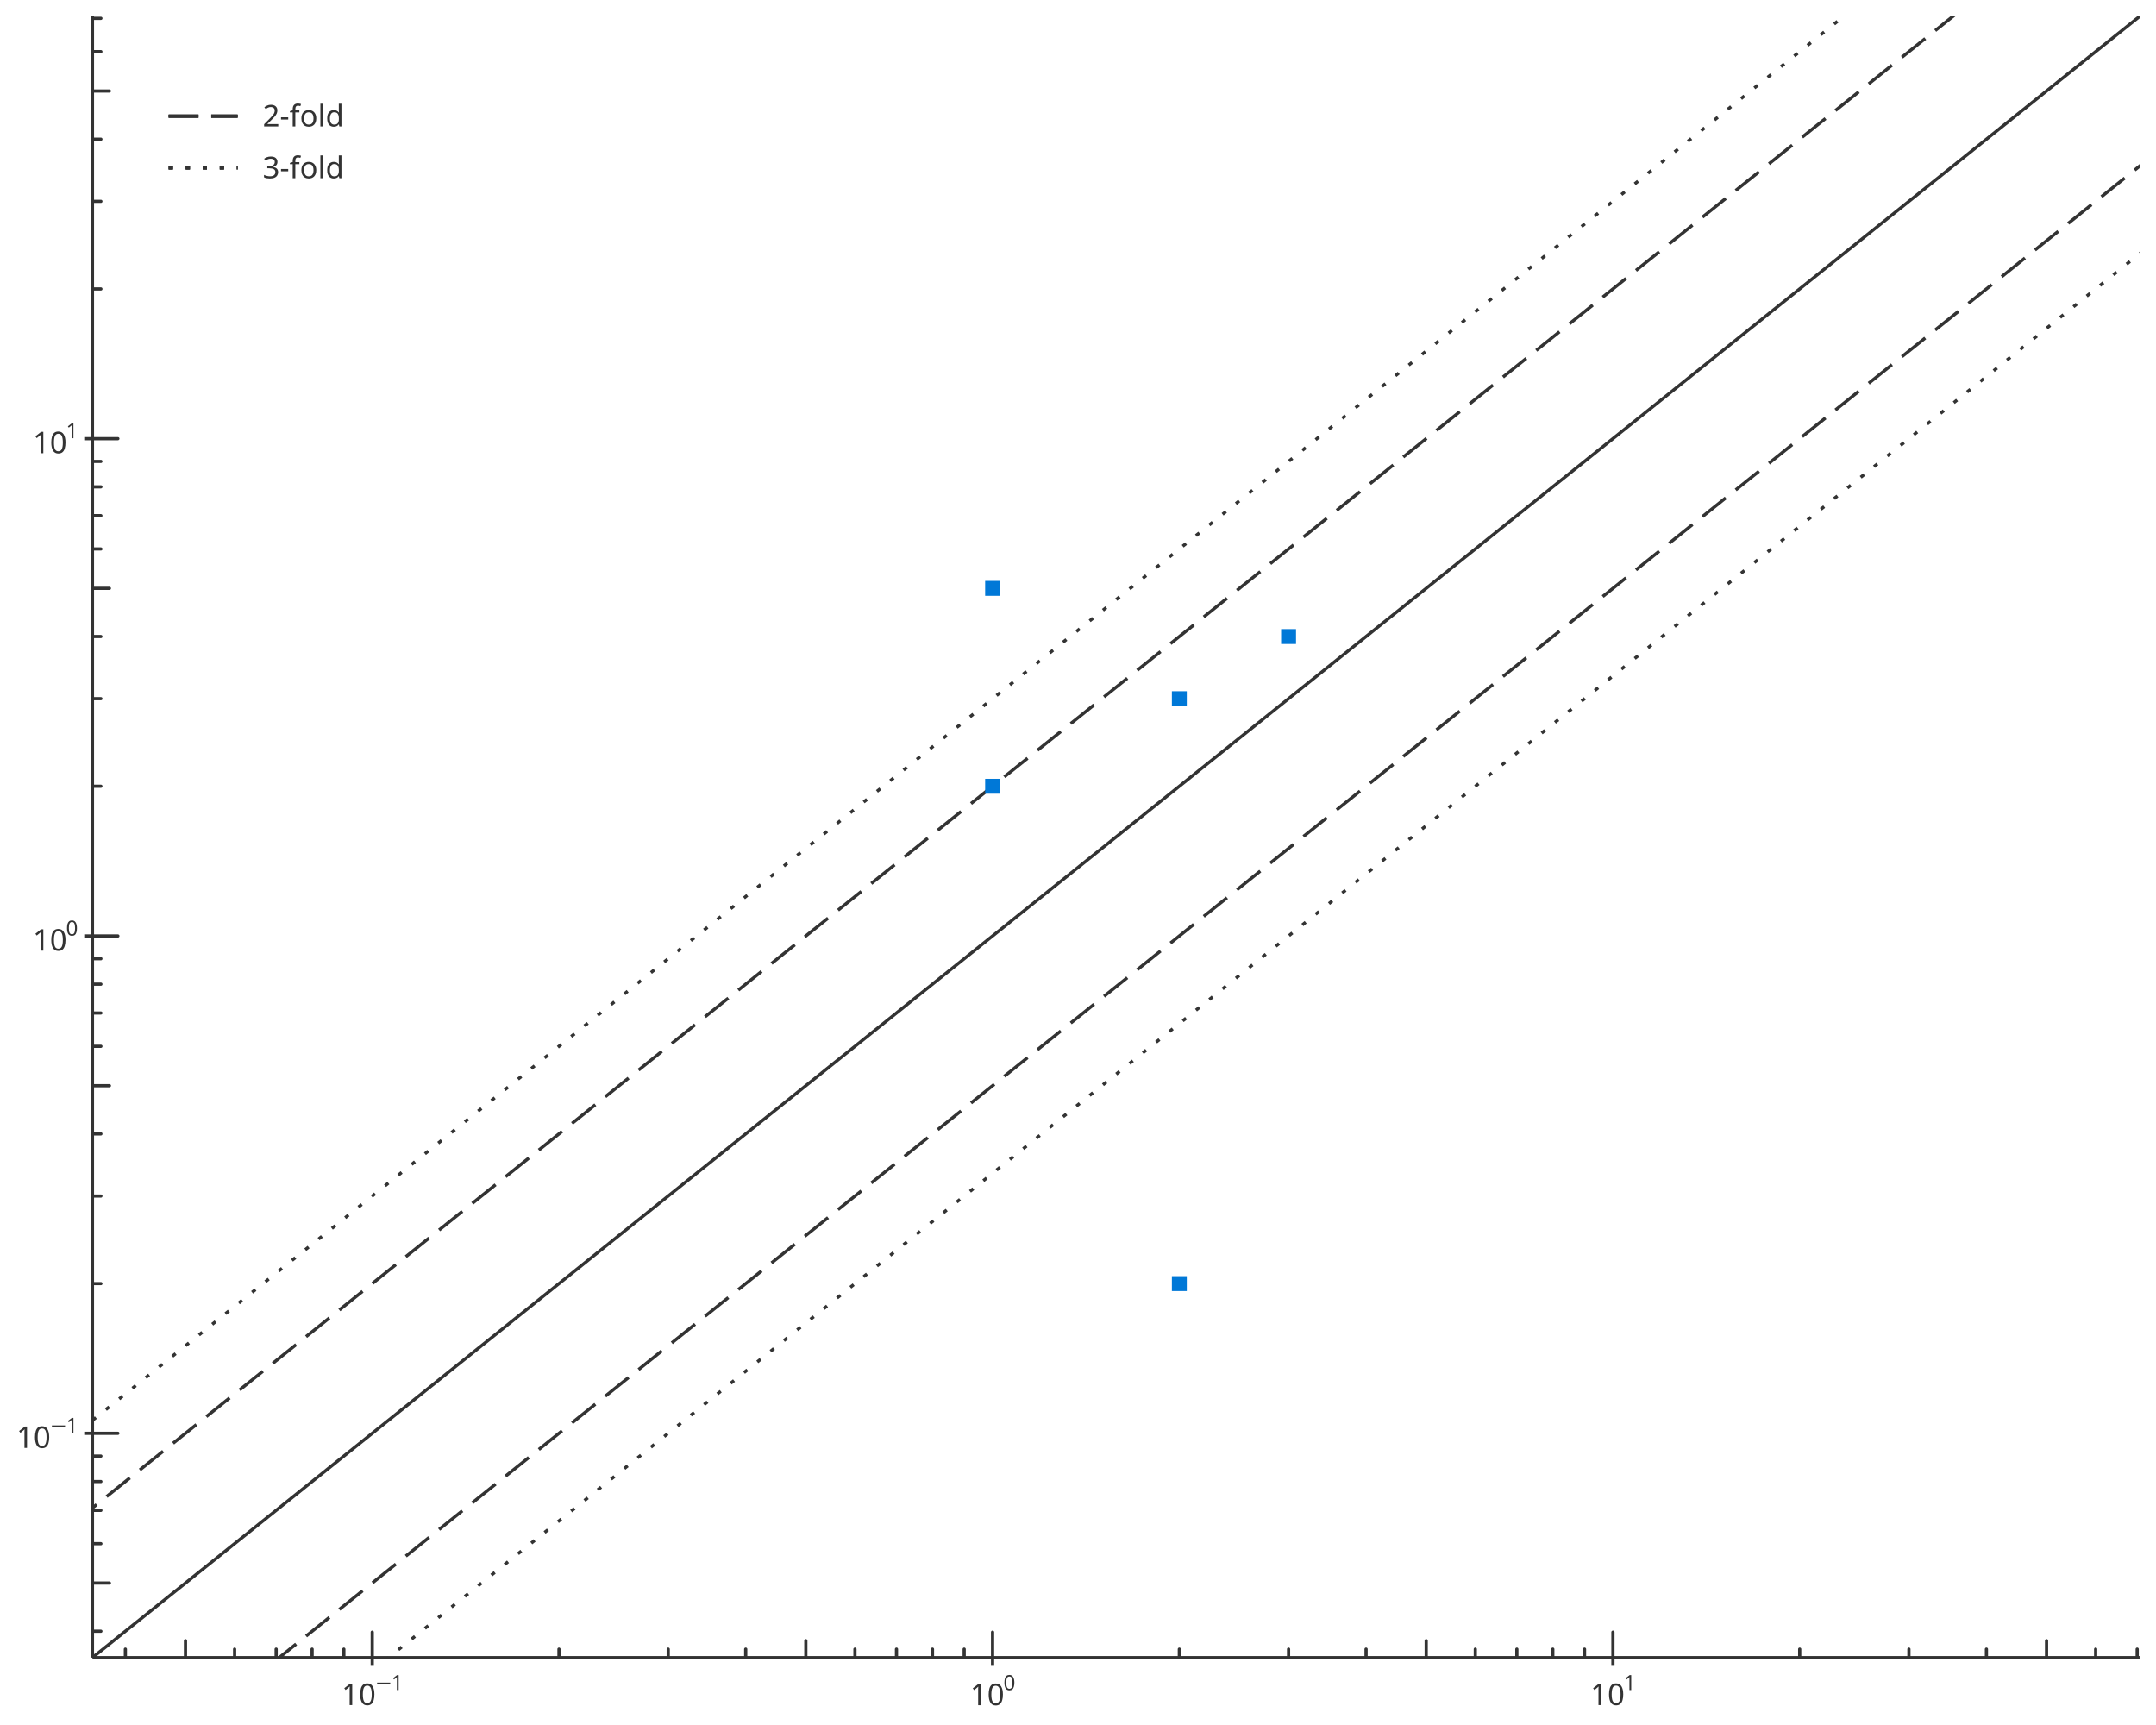
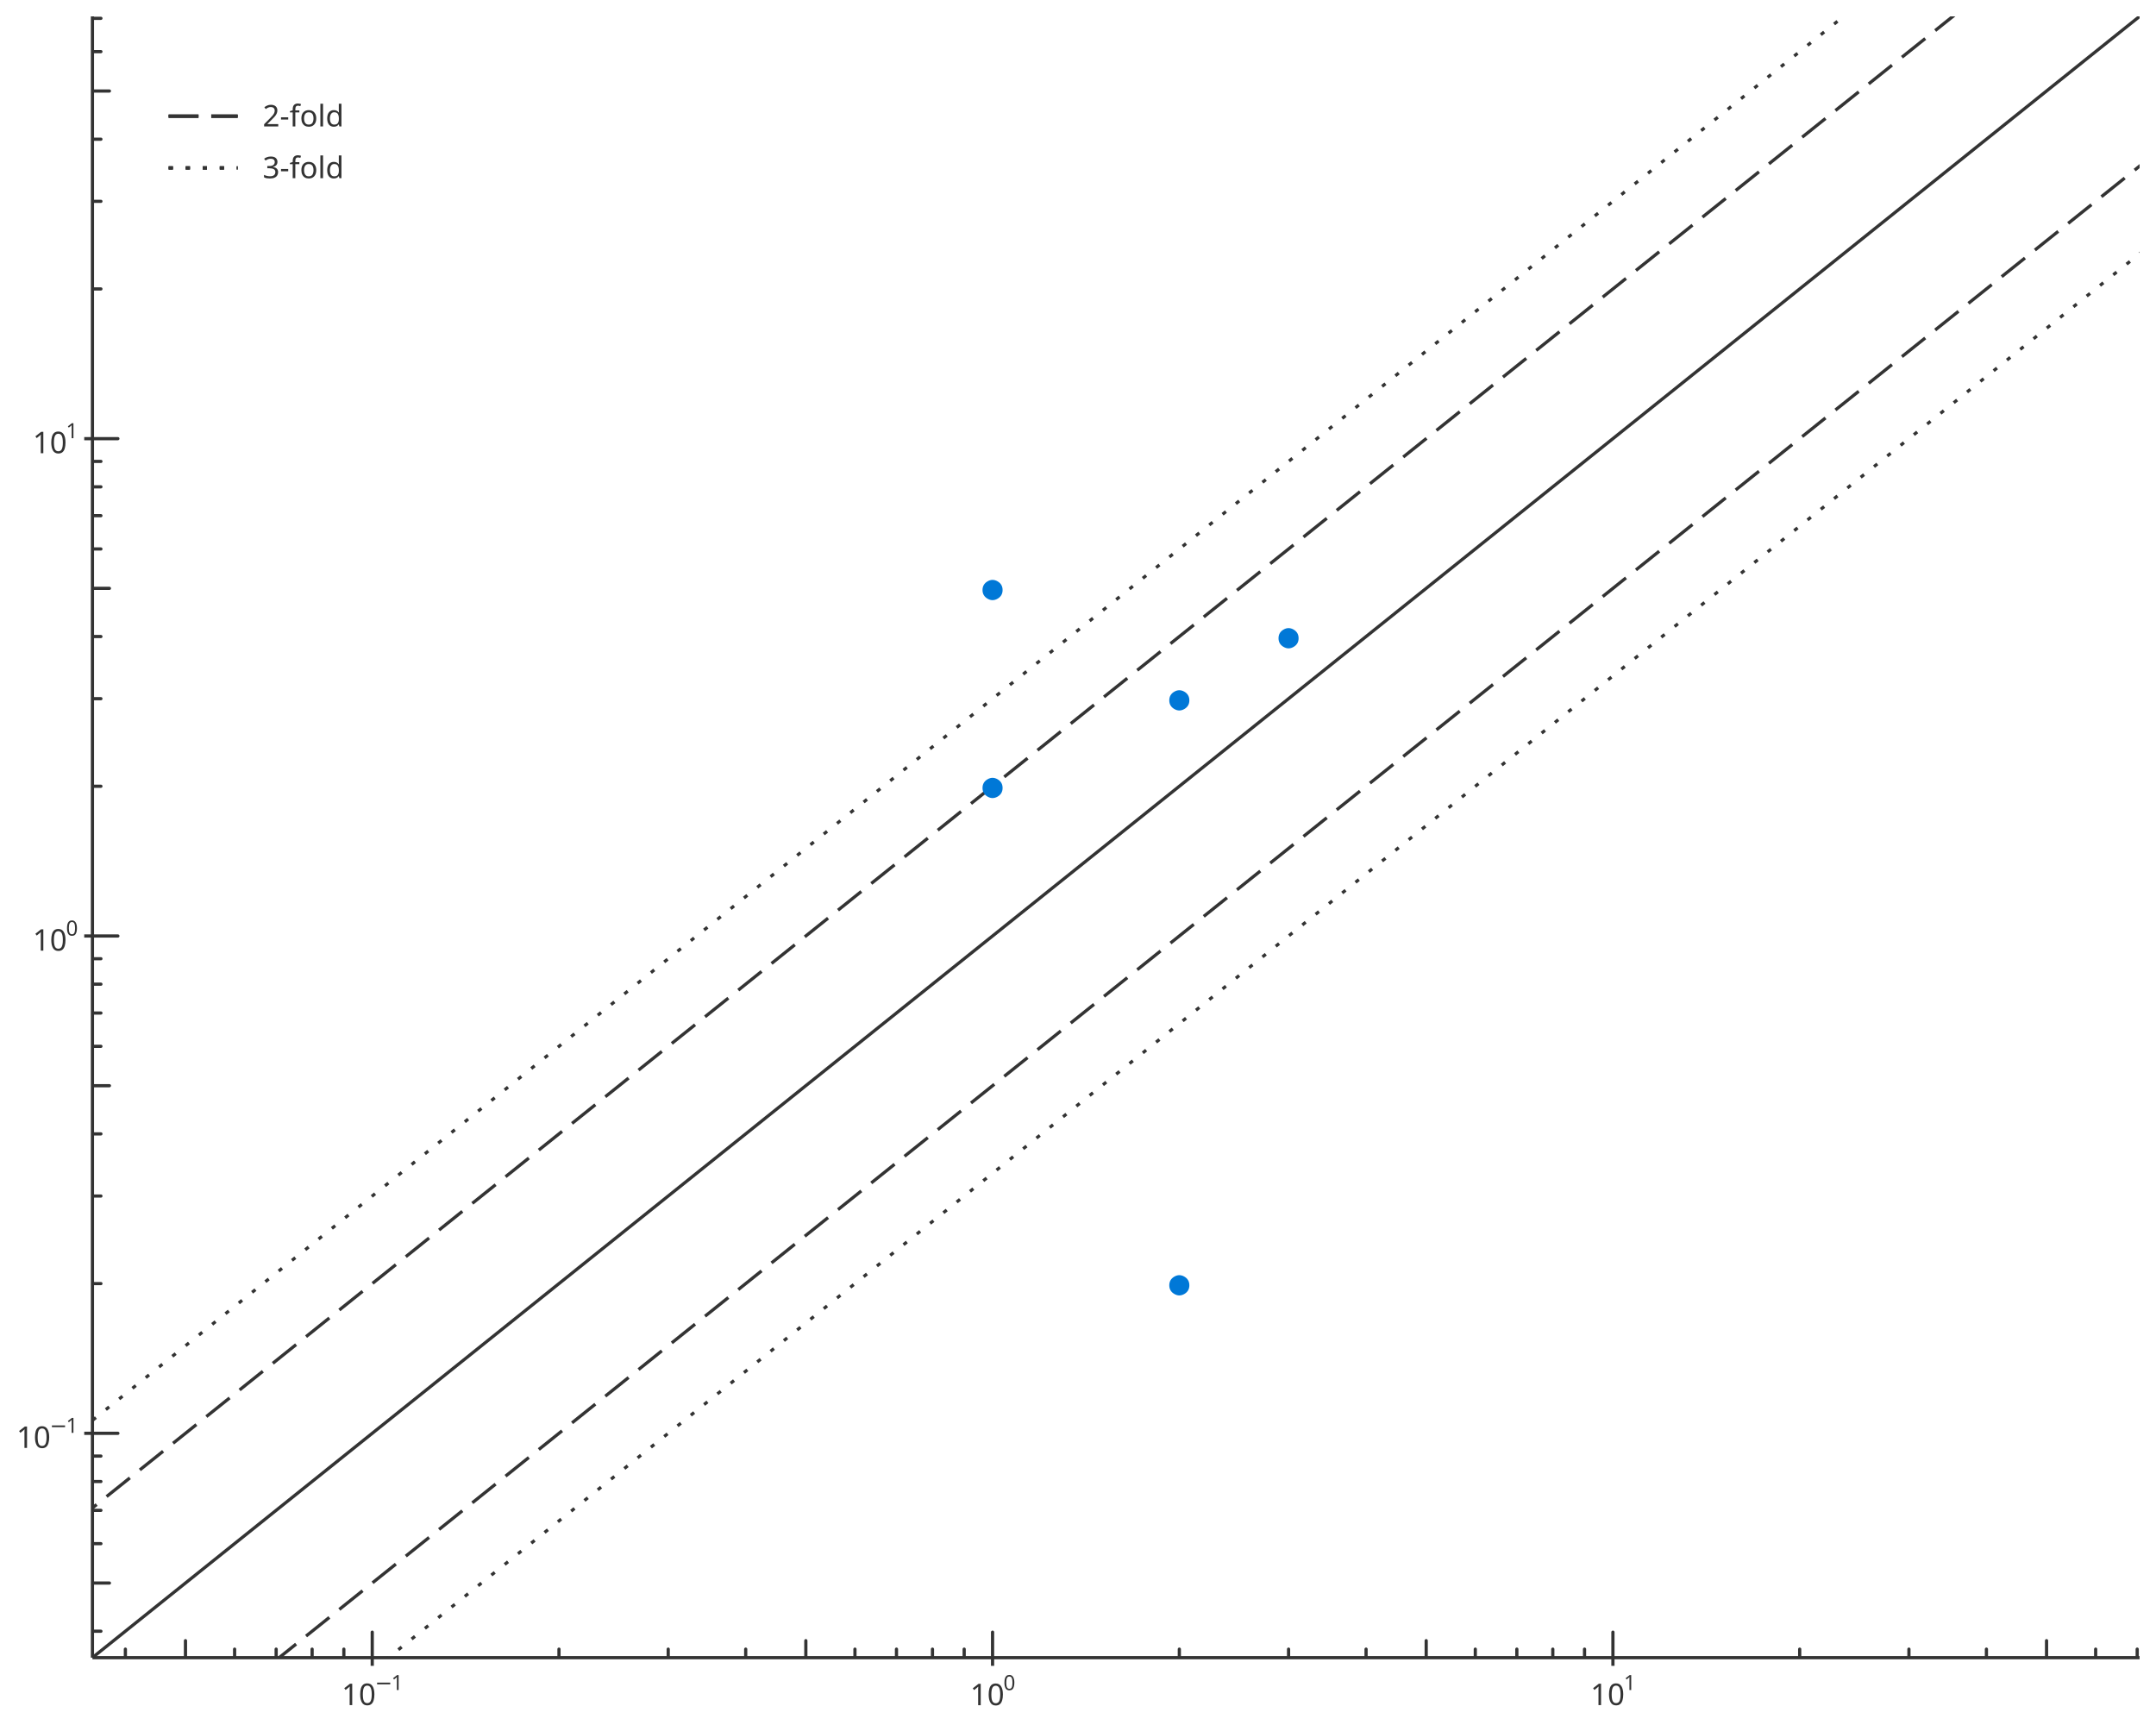
<svg xmlns="http://www.w3.org/2000/svg" class="svglite" data-engine-version="2.0" width="720.00pt" height="576.00pt" viewBox="0 0 720.00 576.00">
  <defs>
    <style type="text/css">
    .svglite line, .svglite polyline, .svglite polygon, .svglite path, .svglite rect, .svglite circle {
      fill: none;
      stroke: #000000;
      stroke-linecap: round;
      stroke-linejoin: round;
      stroke-miterlimit: 10.00;
    }
  </style>
  </defs>
  <rect width="100%" height="100%" style="stroke: none; fill: #FFFFFF;" />
  <defs>
    <clipPath id="cpMC4wMHw3MjAuMDB8MC4wMHw1NzYuMDA=">
      <rect x="0.00" y="0.00" width="720.00" height="576.00" />
    </clipPath>
  </defs>
  <g clip-path="url(#cpMC4wMHw3MjAuMDB8MC4wMHw1NzYuMDA=)">
    <rect x="0.00" y="0.00" width="720.00" height="576.00" style="stroke-width: 1.07; stroke: none; fill: #FFFFFF;" />
  </g>
  <defs>
    <clipPath id="cpMzAuODd8NzE0LjUyfDUuNDh8NTUzLjUx">
      <rect x="30.87" y="5.48" width="683.65" height="548.03" />
    </clipPath>
  </defs>
  <g clip-path="url(#cpMzAuODd8NzE0LjUyfDUuNDh8NTUzLjUx)">
    <rect x="30.87" y="5.48" width="683.65" height="548.03" style="stroke-width: 1.07; stroke: none; fill: #FFFFFF;" />
  </g>
  <g clip-path="url(#cpMC4wMHw3MjAuMDB8MC4wMHw1NzYuMDA=)">
</g>
  <g clip-path="url(#cpMzAuODd8NzE0LjUyfDUuNDh8NTUzLjUx)">
</g>
  <g clip-path="url(#cpMC4wMHw3MjAuMDB8MC4wMHw1NzYuMDA=)">
</g>
  <g clip-path="url(#cpMzAuODd8NzE0LjUyfDUuNDh8NTUzLjUx)">
</g>
  <g clip-path="url(#cpMC4wMHw3MjAuMDB8MC4wMHw1NzYuMDA=)">
</g>
  <g clip-path="url(#cpMzAuODd8NzE0LjUyfDUuNDh8NTUzLjUx)">
</g>
  <g clip-path="url(#cpMC4wMHw3MjAuMDB8MC4wMHw1NzYuMDA=)">
</g>
  <g clip-path="url(#cpMzAuODd8NzE0LjUyfDUuNDh8NTUzLjUx)">
</g>
  <g clip-path="url(#cpMC4wMHw3MjAuMDB8MC4wMHw1NzYuMDA=)">
</g>
  <g clip-path="url(#cpMzAuODd8NzE0LjUyfDUuNDh8NTUzLjUx)">
</g>
  <g clip-path="url(#cpMC4wMHw3MjAuMDB8MC4wMHw1NzYuMDA=)">
</g>
  <g clip-path="url(#cpMzAuODd8NzE0LjUyfDUuNDh8NTUzLjUx)">
</g>
  <g clip-path="url(#cpMC4wMHw3MjAuMDB8MC4wMHw1NzYuMDA=)">
</g>
  <g clip-path="url(#cpMzAuODd8NzE0LjUyfDUuNDh8NTUzLjUx)">
</g>
  <g clip-path="url(#cpMC4wMHw3MjAuMDB8MC4wMHw1NzYuMDA=)">
</g>
  <g clip-path="url(#cpMzAuODd8NzE0LjUyfDUuNDh8NTUzLjUx)">
</g>
  <g clip-path="url(#cpMC4wMHw3MjAuMDB8MC4wMHw1NzYuMDA=)">
</g>
  <g clip-path="url(#cpMzAuODd8NzE0LjUyfDUuNDh8NTUzLjUx)">
</g>
  <g clip-path="url(#cpMC4wMHw3MjAuMDB8MC4wMHw1NzYuMDA=)">
</g>
  <g clip-path="url(#cpMzAuODd8NzE0LjUyfDUuNDh8NTUzLjUx)">
</g>
  <g clip-path="url(#cpMC4wMHw3MjAuMDB8MC4wMHw1NzYuMDA=)">
</g>
  <g clip-path="url(#cpMzAuODd8NzE0LjUyfDUuNDh8NTUzLjUx)">
</g>
  <g clip-path="url(#cpMC4wMHw3MjAuMDB8MC4wMHw1NzYuMDA=)">
</g>
  <g clip-path="url(#cpMzAuODd8NzE0LjUyfDUuNDh8NTUzLjUx)">
</g>
  <g clip-path="url(#cpMC4wMHw3MjAuMDB8MC4wMHw1NzYuMDA=)">
</g>
  <g clip-path="url(#cpMzAuODd8NzE0LjUyfDUuNDh8NTUzLjUx)">
</g>
  <g clip-path="url(#cpMC4wMHw3MjAuMDB8MC4wMHw1NzYuMDA=)">
</g>
  <g clip-path="url(#cpMzAuODd8NzE0LjUyfDUuNDh8NTUzLjUx)">
</g>
  <g clip-path="url(#cpMC4wMHw3MjAuMDB8MC4wMHw1NzYuMDA=)">
</g>
  <g clip-path="url(#cpMzAuODd8NzE0LjUyfDUuNDh8NTUzLjUx)">
</g>
  <g clip-path="url(#cpMC4wMHw3MjAuMDB8MC4wMHw1NzYuMDA=)">
</g>
  <g clip-path="url(#cpMzAuODd8NzE0LjUyfDUuNDh8NTUzLjUx)">
    <line x1="-652.79" y1="1101.53" x2="1398.17" y2="-542.55" style="stroke-width: 1.07; stroke: #333333; stroke-linecap: butt;" />
    <line x1="-652.79" y1="1051.54" x2="1398.17" y2="-592.54" style="stroke-width: 1.07; stroke: #333333; stroke-dasharray: 9.96,4.27; stroke-linecap: butt;" />
    <line x1="-652.79" y1="1151.53" x2="1398.17" y2="-492.56" style="stroke-width: 1.07; stroke: #333333; stroke-dasharray: 9.96,4.27; stroke-linecap: butt;" />
    <line x1="-652.79" y1="1022.30" x2="1398.17" y2="-621.78" style="stroke-width: 1.07; stroke: #333333; stroke-dasharray: 1.42,4.27; stroke-linecap: butt;" />
    <line x1="-652.79" y1="1180.77" x2="1398.17" y2="-463.31" style="stroke-width: 1.07; stroke: #333333; stroke-dasharray: 1.42,4.27; stroke-linecap: butt;" />
    <line x1="331.47" y1="196.46" x2="331.47" y2="196.46" style="stroke-width: 1.07; stroke: #0078D7; stroke-linecap: butt;" />
    <line x1="393.84" y1="428.61" x2="393.84" y2="428.61" style="stroke-width: 1.07; stroke: #0078D7; stroke-linecap: butt;" />
    <line x1="331.47" y1="262.54" x2="331.47" y2="262.54" style="stroke-width: 1.07; stroke: #0078D7; stroke-linecap: butt;" />
    <line x1="393.84" y1="233.30" x2="393.84" y2="233.30" style="stroke-width: 1.07; stroke: #0078D7; stroke-linecap: butt;" />
    <line x1="430.32" y1="212.55" x2="430.32" y2="212.55" style="stroke-width: 1.07; stroke: #0078D7; stroke-linecap: butt;" />
    <line x1="331.47" y1="196.46" x2="331.47" y2="196.46" style="stroke-width: 1.07; stroke: #0078D7; stroke-linecap: butt;" />
    <line x1="393.84" y1="428.61" x2="393.84" y2="428.61" style="stroke-width: 1.07; stroke: #0078D7; stroke-linecap: butt;" />
    <line x1="331.47" y1="262.54" x2="331.47" y2="262.54" style="stroke-width: 1.07; stroke: #0078D7; stroke-linecap: butt;" />
    <line x1="393.84" y1="233.30" x2="393.84" y2="233.30" style="stroke-width: 1.07; stroke: #0078D7; stroke-linecap: butt;" />
    <line x1="430.32" y1="212.55" x2="430.32" y2="212.55" style="stroke-width: 1.07; stroke: #0078D7; stroke-linecap: butt;" />
    <text x="331.47" y="196.70" text-anchor="middle" style="font-size: 0.94px; fill: #0078D7; font-family: sans;" textLength="0.25px" lengthAdjust="spacingAndGlyphs">|</text>
    <text x="393.84" y="428.86" text-anchor="middle" style="font-size: 0.94px; fill: #0078D7; font-family: sans;" textLength="0.25px" lengthAdjust="spacingAndGlyphs">|</text>
    <text x="331.47" y="262.79" text-anchor="middle" style="font-size: 0.94px; fill: #0078D7; font-family: sans;" textLength="0.25px" lengthAdjust="spacingAndGlyphs">|</text>
    <text x="393.84" y="233.54" text-anchor="middle" style="font-size: 0.94px; fill: #0078D7; font-family: sans;" textLength="0.25px" lengthAdjust="spacingAndGlyphs">|</text>
    <text x="430.32" y="212.79" text-anchor="middle" style="font-size: 0.94px; fill: #0078D7; font-family: sans;" textLength="0.25px" lengthAdjust="spacingAndGlyphs">|</text>
    <text x="331.47" y="196.70" text-anchor="middle" style="font-size: 0.94px; fill: #0078D7; font-family: sans;" textLength="0.25px" lengthAdjust="spacingAndGlyphs">|</text>
    <text x="393.84" y="428.86" text-anchor="middle" style="font-size: 0.94px; fill: #0078D7; font-family: sans;" textLength="0.25px" lengthAdjust="spacingAndGlyphs">|</text>
    <text x="331.47" y="262.79" text-anchor="middle" style="font-size: 0.94px; fill: #0078D7; font-family: sans;" textLength="0.25px" lengthAdjust="spacingAndGlyphs">|</text>
    <text x="393.84" y="233.54" text-anchor="middle" style="font-size: 0.94px; fill: #0078D7; font-family: sans;" textLength="0.25px" lengthAdjust="spacingAndGlyphs">|</text>
    <text x="430.32" y="212.79" text-anchor="middle" style="font-size: 0.94px; fill: #0078D7; font-family: sans;" textLength="0.25px" lengthAdjust="spacingAndGlyphs">|</text>
-     <polygon points="328.99,198.95 333.96,198.95 333.96,193.97 328.99,193.97 " style="stroke-width: 0.71; stroke: none; fill: #0078D7;" />
-     <polygon points="391.35,431.10 396.33,431.10 396.33,426.12 391.35,426.12 " style="stroke-width: 0.71; stroke: none; fill: #0078D7;" />
-     <polygon points="328.99,265.03 333.96,265.03 333.96,260.06 328.99,260.06 " style="stroke-width: 0.71; stroke: none; fill: #0078D7;" />
-     <polygon points="391.35,235.79 396.33,235.79 396.33,230.81 391.35,230.81 " style="stroke-width: 0.71; stroke: none; fill: #0078D7;" />
-     <polygon points="427.83,215.04 432.81,215.04 432.81,210.06 427.83,210.06 " style="stroke-width: 0.71; stroke: none; fill: #0078D7;" />
+     <text x="331.47" y="198.74" text-anchor="middle" style="font-size: 6.64px; fill: #0078D7; font-family: sans;" textLength="4.98px" lengthAdjust="spacingAndGlyphs">⬤</text>
+     <text x="393.84" y="430.90" text-anchor="middle" style="font-size: 6.64px; fill: #0078D7; font-family: sans;" textLength="4.98px" lengthAdjust="spacingAndGlyphs">⬤</text>
+     <text x="331.47" y="264.83" text-anchor="middle" style="font-size: 6.64px; fill: #0078D7; font-family: sans;" textLength="4.98px" lengthAdjust="spacingAndGlyphs">⬤</text>
+     <text x="393.84" y="235.58" text-anchor="middle" style="font-size: 6.64px; fill: #0078D7; font-family: sans;" textLength="4.98px" lengthAdjust="spacingAndGlyphs">⬤</text>
+     <text x="430.32" y="214.84" text-anchor="middle" style="font-size: 6.64px; fill: #0078D7; font-family: sans;" textLength="4.98px" lengthAdjust="spacingAndGlyphs">⬤</text>
    <line x1="41.87" y1="553.51" x2="41.87" y2="550.67" style="stroke-width: 1.07; stroke: #333333;" />
    <line x1="61.94" y1="553.51" x2="61.94" y2="547.84" style="stroke-width: 1.07; stroke: #333333;" />
    <line x1="78.35" y1="553.51" x2="78.35" y2="550.67" style="stroke-width: 1.07; stroke: #333333;" />
    <line x1="92.22" y1="553.51" x2="92.22" y2="550.67" style="stroke-width: 1.07; stroke: #333333;" />
    <line x1="104.23" y1="553.51" x2="104.23" y2="550.67" style="stroke-width: 1.07; stroke: #333333;" />
    <line x1="114.83" y1="553.51" x2="114.83" y2="550.67" style="stroke-width: 1.07; stroke: #333333;" />
    <line x1="124.31" y1="553.51" x2="124.31" y2="545.00" style="stroke-width: 1.07; stroke: #333333;" />
    <line x1="186.67" y1="553.51" x2="186.67" y2="550.67" style="stroke-width: 1.07; stroke: #333333;" />
    <line x1="223.15" y1="553.51" x2="223.15" y2="550.67" style="stroke-width: 1.07; stroke: #333333;" />
    <line x1="249.03" y1="553.51" x2="249.03" y2="550.67" style="stroke-width: 1.07; stroke: #333333;" />
    <line x1="269.11" y1="553.51" x2="269.11" y2="547.84" style="stroke-width: 1.07; stroke: #333333;" />
    <line x1="285.51" y1="553.51" x2="285.51" y2="550.67" style="stroke-width: 1.07; stroke: #333333;" />
    <line x1="299.38" y1="553.51" x2="299.38" y2="550.67" style="stroke-width: 1.07; stroke: #333333;" />
    <line x1="311.40" y1="553.51" x2="311.40" y2="550.67" style="stroke-width: 1.07; stroke: #333333;" />
    <line x1="321.99" y1="553.51" x2="321.99" y2="550.67" style="stroke-width: 1.07; stroke: #333333;" />
    <line x1="331.47" y1="553.51" x2="331.47" y2="545.00" style="stroke-width: 1.07; stroke: #333333;" />
    <line x1="393.84" y1="553.51" x2="393.84" y2="550.67" style="stroke-width: 1.07; stroke: #333333;" />
    <line x1="430.32" y1="553.51" x2="430.32" y2="550.67" style="stroke-width: 1.07; stroke: #333333;" />
    <line x1="456.20" y1="553.51" x2="456.20" y2="550.67" style="stroke-width: 1.07; stroke: #333333;" />
    <line x1="476.28" y1="553.51" x2="476.28" y2="547.84" style="stroke-width: 1.07; stroke: #333333;" />
    <line x1="492.68" y1="553.51" x2="492.68" y2="550.67" style="stroke-width: 1.07; stroke: #333333;" />
    <line x1="506.55" y1="553.51" x2="506.55" y2="550.67" style="stroke-width: 1.07; stroke: #333333;" />
    <line x1="518.56" y1="553.51" x2="518.56" y2="550.67" style="stroke-width: 1.07; stroke: #333333;" />
    <line x1="529.16" y1="553.51" x2="529.16" y2="550.67" style="stroke-width: 1.07; stroke: #333333;" />
    <line x1="538.64" y1="553.51" x2="538.64" y2="545.00" style="stroke-width: 1.07; stroke: #333333;" />
    <line x1="601.01" y1="553.51" x2="601.01" y2="550.67" style="stroke-width: 1.07; stroke: #333333;" />
    <line x1="637.49" y1="553.51" x2="637.49" y2="550.67" style="stroke-width: 1.07; stroke: #333333;" />
    <line x1="663.37" y1="553.51" x2="663.37" y2="550.67" style="stroke-width: 1.07; stroke: #333333;" />
    <line x1="683.45" y1="553.51" x2="683.45" y2="547.84" style="stroke-width: 1.07; stroke: #333333;" />
    <line x1="699.85" y1="553.51" x2="699.85" y2="550.67" style="stroke-width: 1.07; stroke: #333333;" />
    <line x1="713.72" y1="553.51" x2="713.72" y2="550.67" style="stroke-width: 1.07; stroke: #333333;" />
    <line x1="30.87" y1="544.69" x2="33.70" y2="544.69" style="stroke-width: 1.07; stroke: #333333;" />
    <line x1="30.87" y1="528.60" x2="36.54" y2="528.60" style="stroke-width: 1.07; stroke: #333333;" />
    <line x1="30.87" y1="515.45" x2="33.70" y2="515.45" style="stroke-width: 1.07; stroke: #333333;" />
    <line x1="30.87" y1="504.33" x2="33.70" y2="504.33" style="stroke-width: 1.07; stroke: #333333;" />
    <line x1="30.87" y1="494.70" x2="33.70" y2="494.70" style="stroke-width: 1.07; stroke: #333333;" />
    <line x1="30.87" y1="486.20" x2="33.70" y2="486.20" style="stroke-width: 1.07; stroke: #333333;" />
    <line x1="30.87" y1="478.60" x2="39.37" y2="478.60" style="stroke-width: 1.07; stroke: #333333;" />
    <line x1="30.87" y1="428.61" x2="33.70" y2="428.61" style="stroke-width: 1.07; stroke: #333333;" />
    <line x1="30.87" y1="399.37" x2="33.70" y2="399.37" style="stroke-width: 1.07; stroke: #333333;" />
    <line x1="30.87" y1="378.62" x2="33.70" y2="378.62" style="stroke-width: 1.07; stroke: #333333;" />
    <line x1="30.87" y1="362.53" x2="36.54" y2="362.53" style="stroke-width: 1.07; stroke: #333333;" />
    <line x1="30.87" y1="349.38" x2="33.70" y2="349.38" style="stroke-width: 1.07; stroke: #333333;" />
    <line x1="30.87" y1="338.26" x2="33.70" y2="338.26" style="stroke-width: 1.07; stroke: #333333;" />
    <line x1="30.87" y1="328.63" x2="33.70" y2="328.63" style="stroke-width: 1.07; stroke: #333333;" />
    <line x1="30.87" y1="320.13" x2="33.70" y2="320.13" style="stroke-width: 1.07; stroke: #333333;" />
    <line x1="30.87" y1="312.54" x2="39.37" y2="312.54" style="stroke-width: 1.07; stroke: #333333;" />
    <line x1="30.87" y1="262.54" x2="33.70" y2="262.54" style="stroke-width: 1.07; stroke: #333333;" />
    <line x1="30.87" y1="233.30" x2="33.70" y2="233.30" style="stroke-width: 1.07; stroke: #333333;" />
    <line x1="30.87" y1="212.55" x2="33.70" y2="212.55" style="stroke-width: 1.07; stroke: #333333;" />
    <line x1="30.87" y1="196.46" x2="36.54" y2="196.46" style="stroke-width: 1.07; stroke: #333333;" />
    <line x1="30.87" y1="183.31" x2="33.70" y2="183.31" style="stroke-width: 1.07; stroke: #333333;" />
    <line x1="30.87" y1="172.19" x2="33.70" y2="172.19" style="stroke-width: 1.07; stroke: #333333;" />
    <line x1="30.87" y1="162.56" x2="33.70" y2="162.56" style="stroke-width: 1.07; stroke: #333333;" />
    <line x1="30.87" y1="154.07" x2="33.70" y2="154.07" style="stroke-width: 1.07; stroke: #333333;" />
    <line x1="30.87" y1="146.47" x2="39.37" y2="146.47" style="stroke-width: 1.07; stroke: #333333;" />
    <line x1="30.87" y1="96.48" x2="33.70" y2="96.48" style="stroke-width: 1.07; stroke: #333333;" />
    <line x1="30.87" y1="67.23" x2="33.70" y2="67.23" style="stroke-width: 1.07; stroke: #333333;" />
    <line x1="30.87" y1="46.48" x2="33.70" y2="46.48" style="stroke-width: 1.07; stroke: #333333;" />
    <line x1="30.87" y1="30.39" x2="36.54" y2="30.39" style="stroke-width: 1.07; stroke: #333333;" />
    <line x1="30.87" y1="17.24" x2="33.70" y2="17.24" style="stroke-width: 1.07; stroke: #333333;" />
    <line x1="30.87" y1="6.12" x2="33.70" y2="6.12" style="stroke-width: 1.07; stroke: #333333;" />
  </g>
  <g clip-path="url(#cpMC4wMHw3MjAuMDB8MC4wMHw1NzYuMDA=)">
    <polyline points="30.87,553.51 30.87,5.48 " style="stroke-width: 1.07; stroke: #333333; stroke-linecap: butt;" />
    <text x="5.48" y="483.48" style="font-size: 10.00px; fill: #333333; font-family: sans;" textLength="11.12px" lengthAdjust="spacingAndGlyphs">10</text>
    <text x="16.60" y="478.45" style="font-size: 7.00px; fill: #333333; font-family: sans;" textLength="5.44px" lengthAdjust="spacingAndGlyphs">−</text>
    <text x="22.04" y="478.45" style="font-size: 7.00px; fill: #333333; font-family: sans;" textLength="3.89px" lengthAdjust="spacingAndGlyphs">1</text>
    <text x="10.92" y="317.44" style="font-size: 10.00px; fill: #333333; font-family: sans;" textLength="11.12px" lengthAdjust="spacingAndGlyphs">10</text>
    <text x="22.04" y="312.42" style="font-size: 7.00px; fill: #333333; font-family: sans;" textLength="3.89px" lengthAdjust="spacingAndGlyphs">0</text>
    <text x="10.92" y="151.34" style="font-size: 10.00px; fill: #333333; font-family: sans;" textLength="11.12px" lengthAdjust="spacingAndGlyphs">10</text>
    <text x="22.04" y="146.32" style="font-size: 7.00px; fill: #333333; font-family: sans;" textLength="3.89px" lengthAdjust="spacingAndGlyphs">1</text>
    <polyline points="28.13,478.60 30.87,478.60 " style="stroke-width: 1.07; stroke: #333333; stroke-linecap: butt;" />
    <polyline points="28.13,312.54 30.87,312.54 " style="stroke-width: 1.07; stroke: #333333; stroke-linecap: butt;" />
    <polyline points="28.13,146.47 30.87,146.47 " style="stroke-width: 1.07; stroke: #333333; stroke-linecap: butt;" />
    <polyline points="30.87,553.51 714.52,553.51 " style="stroke-width: 1.07; stroke: #333333; stroke-linecap: butt;" />
    <polyline points="124.31,556.25 124.31,553.51 " style="stroke-width: 1.07; stroke: #333333; stroke-linecap: butt;" />
    <polyline points="331.47,556.25 331.47,553.51 " style="stroke-width: 1.07; stroke: #333333; stroke-linecap: butt;" />
    <polyline points="538.64,556.25 538.64,553.51 " style="stroke-width: 1.07; stroke: #333333; stroke-linecap: butt;" />
    <text x="114.08" y="569.35" style="font-size: 10.00px; fill: #333333; font-family: sans;" textLength="11.12px" lengthAdjust="spacingAndGlyphs">10</text>
    <text x="125.20" y="564.33" style="font-size: 7.00px; fill: #333333; font-family: sans;" textLength="5.44px" lengthAdjust="spacingAndGlyphs">−</text>
    <text x="130.64" y="564.33" style="font-size: 7.00px; fill: #333333; font-family: sans;" textLength="3.89px" lengthAdjust="spacingAndGlyphs">1</text>
    <text x="323.97" y="569.39" style="font-size: 10.00px; fill: #333333; font-family: sans;" textLength="11.12px" lengthAdjust="spacingAndGlyphs">10</text>
    <text x="335.09" y="564.36" style="font-size: 7.00px; fill: #333333; font-family: sans;" textLength="3.89px" lengthAdjust="spacingAndGlyphs">0</text>
    <text x="531.13" y="569.35" style="font-size: 10.00px; fill: #333333; font-family: sans;" textLength="11.12px" lengthAdjust="spacingAndGlyphs">10</text>
    <text x="542.26" y="564.33" style="font-size: 7.00px; fill: #333333; font-family: sans;" textLength="3.89px" lengthAdjust="spacingAndGlyphs">1</text>
    <rect x="47.96" y="19.18" width="70.25" height="51.00" style="stroke-width: 1.07; stroke: none; fill: #FFFFFF;" />
    <rect x="53.44" y="30.14" width="28.80" height="17.28" style="stroke-width: 1.07; stroke: none; fill: #FFFFFF;" />
    <line x1="56.32" y1="38.78" x2="79.36" y2="38.78" style="stroke-width: 1.07; stroke: #333333; stroke-dasharray: 9.96,4.27; stroke-linecap: butt;" />
    <line x1="56.32" y1="38.78" x2="79.36" y2="38.78" style="stroke-width: 1.07; stroke: #333333; stroke-dasharray: 9.96,4.27; stroke-linecap: butt;" />
    <line x1="56.32" y1="38.78" x2="79.36" y2="38.78" style="stroke-width: 1.07; stroke: #333333; stroke-dasharray: 9.96,4.27; stroke-linecap: butt;" />
    <rect x="53.44" y="47.42" width="28.80" height="17.28" style="stroke-width: 1.07; stroke: none; fill: #FFFFFF;" />
    <line x1="56.32" y1="56.06" x2="79.36" y2="56.06" style="stroke-width: 1.07; stroke: #333333; stroke-dasharray: 1.42,4.27; stroke-linecap: butt;" />
    <line x1="56.32" y1="56.06" x2="79.36" y2="56.06" style="stroke-width: 1.07; stroke: #333333; stroke-dasharray: 1.42,4.27; stroke-linecap: butt;" />
    <line x1="56.32" y1="56.06" x2="79.36" y2="56.06" style="stroke-width: 1.07; stroke: #333333; stroke-dasharray: 1.42,4.27; stroke-linecap: butt;" />
    <text x="87.72" y="42.22" style="font-size: 10.00px; fill: #333333; font-family: sans;" textLength="25.01px" lengthAdjust="spacingAndGlyphs">2-fold</text>
    <text x="87.72" y="59.50" style="font-size: 10.00px; fill: #333333; font-family: sans;" textLength="25.01px" lengthAdjust="spacingAndGlyphs">3-fold</text>
  </g>
</svg>
